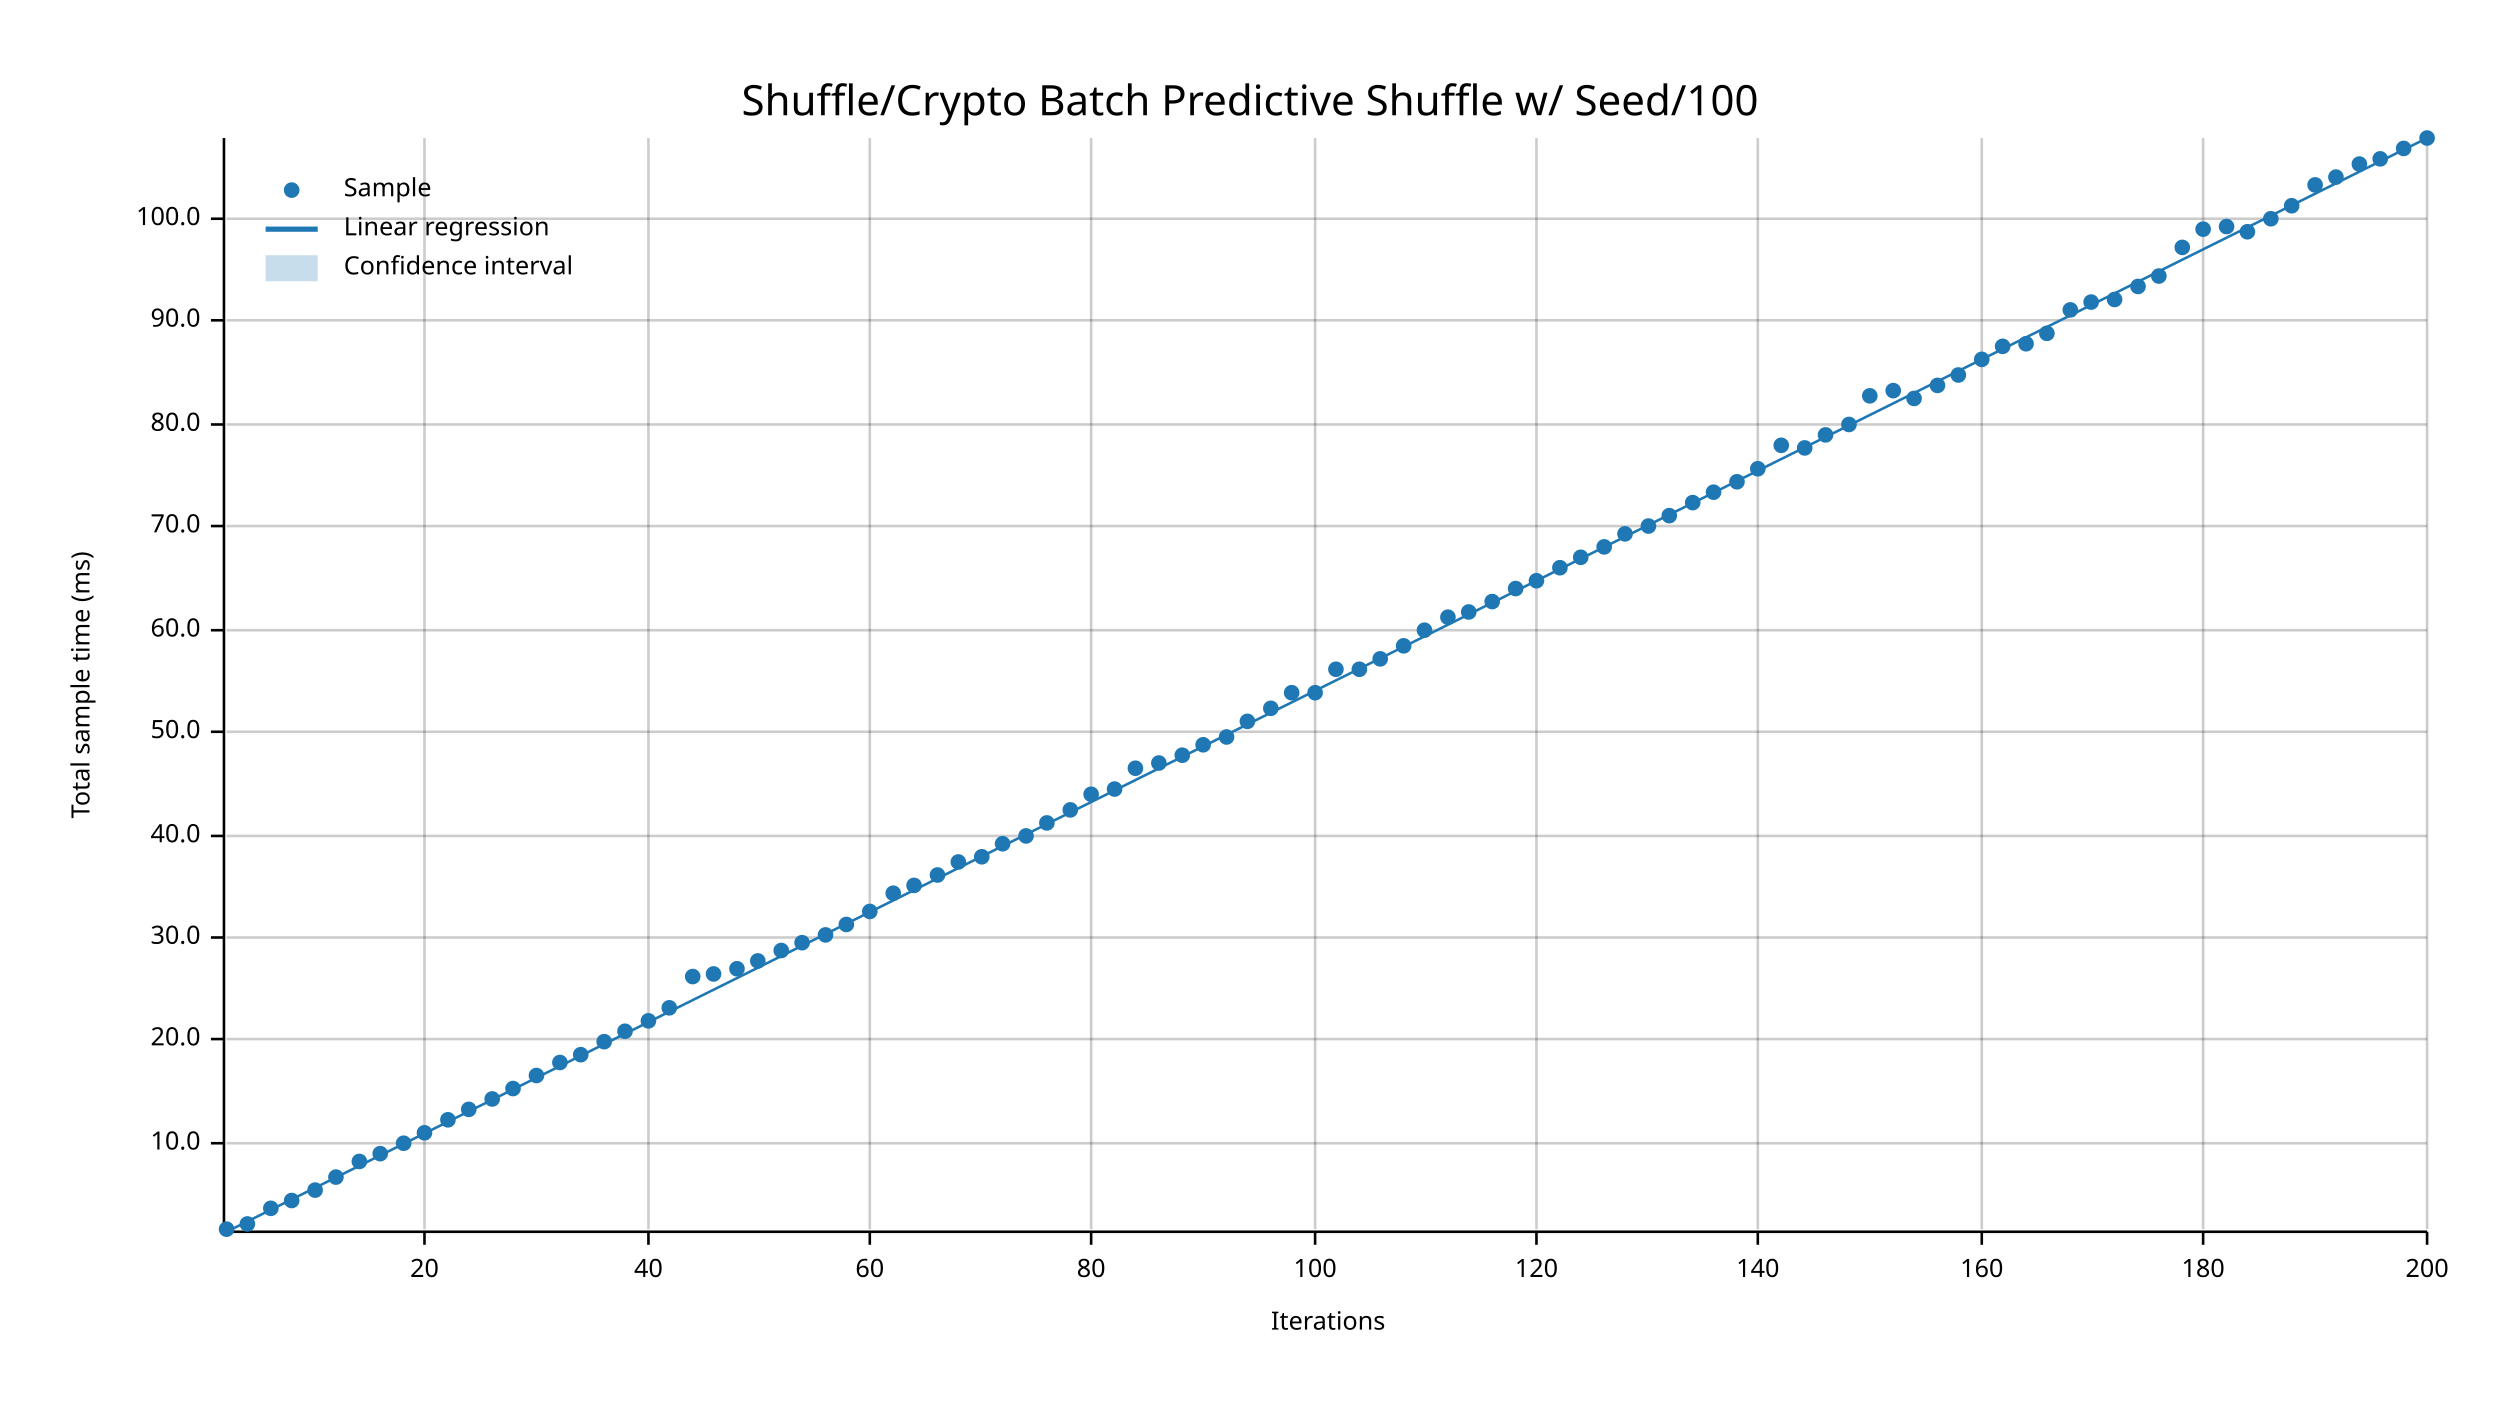
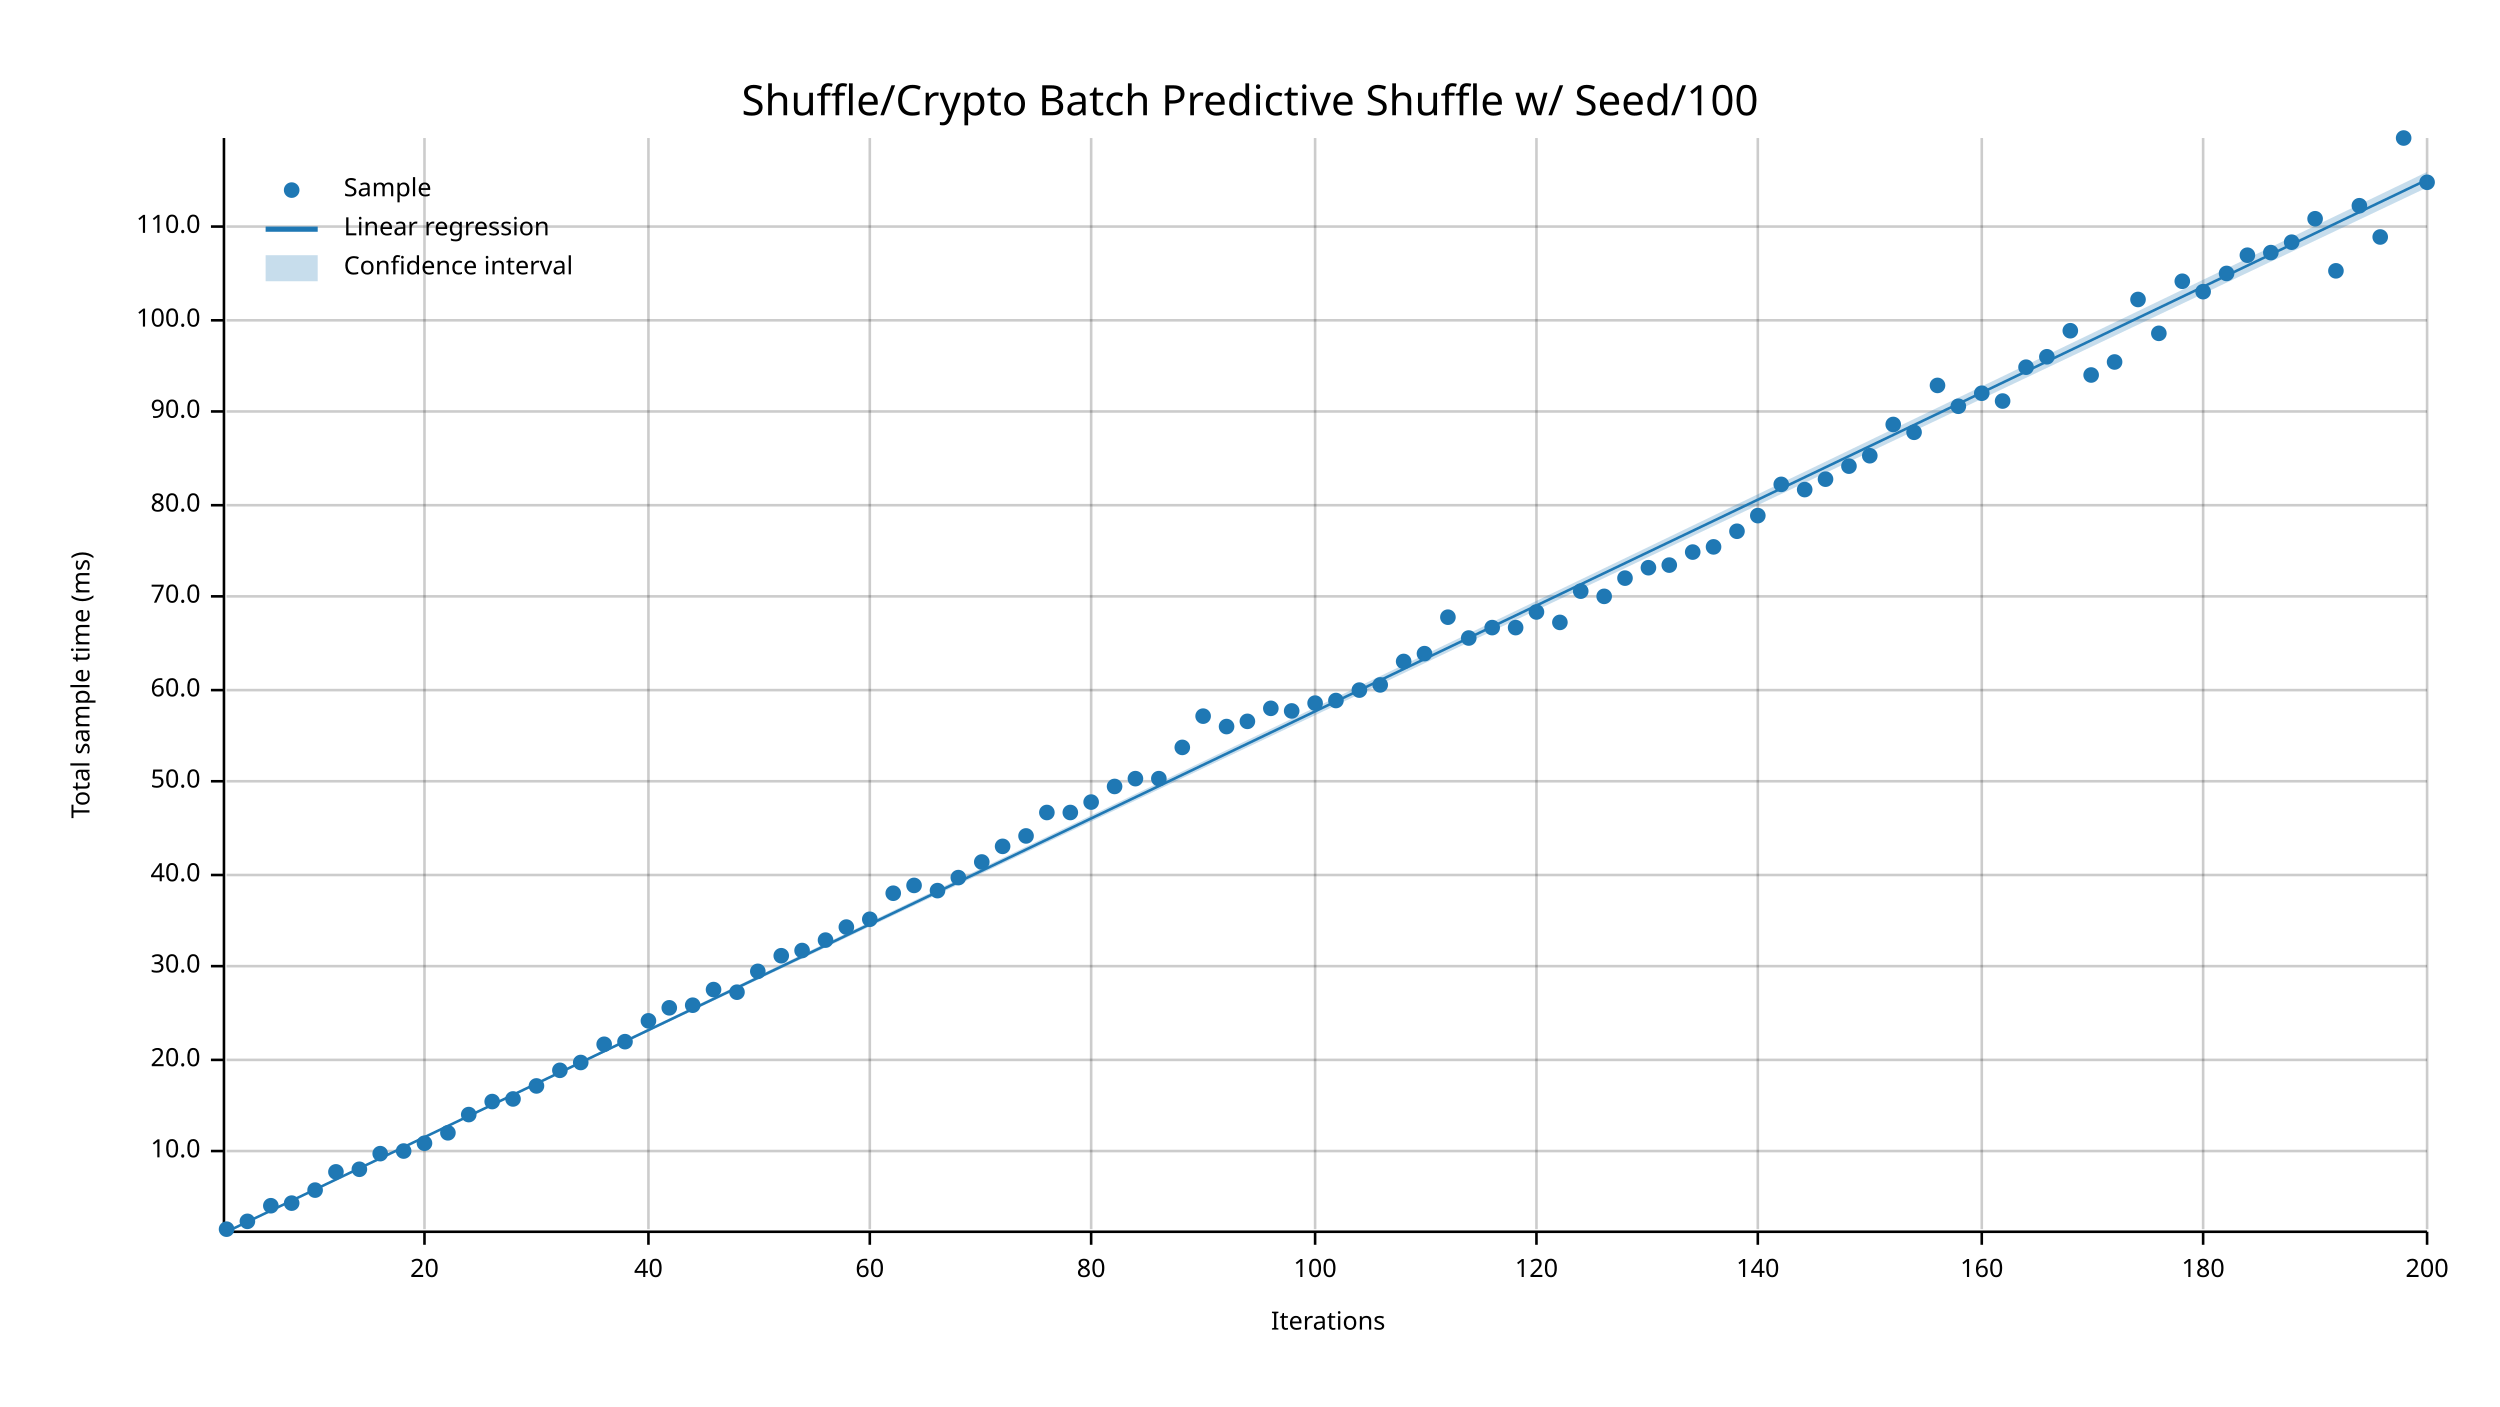
<svg xmlns="http://www.w3.org/2000/svg" width="960" height="540" viewBox="0 0 960 540">
  <text x="480" y="32" dy="0.76em" text-anchor="middle" font-family="sans-serif" font-size="16.129" opacity="1" fill="#000000">
Shuffle/Crypto Batch Predictive Shuffle w/ Seed/100
</text>
  <text x="27" y="263" dy="0.76em" text-anchor="middle" font-family="sans-serif" font-size="9.677" opacity="1" fill="#000000" transform="rotate(270, 27, 263)">
Total sample time (ms)
</text>
  <text x="510" y="513" dy="-0.5ex" text-anchor="middle" font-family="sans-serif" font-size="9.677" opacity="1" fill="#000000">
Iterations
</text>
  <line opacity="0.2" stroke="#000000" stroke-width="1" x1="163" y1="472" x2="163" y2="53" />
  <line opacity="0.2" stroke="#000000" stroke-width="1" x1="249" y1="472" x2="249" y2="53" />
  <line opacity="0.2" stroke="#000000" stroke-width="1" x1="334" y1="472" x2="334" y2="53" />
  <line opacity="0.2" stroke="#000000" stroke-width="1" x1="419" y1="472" x2="419" y2="53" />
  <line opacity="0.2" stroke="#000000" stroke-width="1" x1="505" y1="472" x2="505" y2="53" />
  <line opacity="0.2" stroke="#000000" stroke-width="1" x1="590" y1="472" x2="590" y2="53" />
  <line opacity="0.2" stroke="#000000" stroke-width="1" x1="675" y1="472" x2="675" y2="53" />
  <line opacity="0.2" stroke="#000000" stroke-width="1" x1="761" y1="472" x2="761" y2="53" />
  <line opacity="0.2" stroke="#000000" stroke-width="1" x1="846" y1="472" x2="846" y2="53" />
  <line opacity="0.2" stroke="#000000" stroke-width="1" x1="932" y1="472" x2="932" y2="53" />
-   <line opacity="0.2" stroke="#000000" stroke-width="1" x1="87" y1="439" x2="932" y2="439" />
-   <line opacity="0.2" stroke="#000000" stroke-width="1" x1="87" y1="399" x2="932" y2="399" />
-   <line opacity="0.2" stroke="#000000" stroke-width="1" x1="87" y1="360" x2="932" y2="360" />
-   <line opacity="0.2" stroke="#000000" stroke-width="1" x1="87" y1="321" x2="932" y2="321" />
-   <line opacity="0.2" stroke="#000000" stroke-width="1" x1="87" y1="281" x2="932" y2="281" />
-   <line opacity="0.2" stroke="#000000" stroke-width="1" x1="87" y1="242" x2="932" y2="242" />
-   <line opacity="0.2" stroke="#000000" stroke-width="1" x1="87" y1="202" x2="932" y2="202" />
-   <line opacity="0.2" stroke="#000000" stroke-width="1" x1="87" y1="163" x2="932" y2="163" />
+   <line opacity="0.2" stroke="#000000" stroke-width="1" x1="87" y1="442" x2="932" y2="442" />
+   <line opacity="0.2" stroke="#000000" stroke-width="1" x1="87" y1="407" x2="932" y2="407" />
+   <line opacity="0.2" stroke="#000000" stroke-width="1" x1="87" y1="371" x2="932" y2="371" />
+   <line opacity="0.2" stroke="#000000" stroke-width="1" x1="87" y1="336" x2="932" y2="336" />
+   <line opacity="0.2" stroke="#000000" stroke-width="1" x1="87" y1="300" x2="932" y2="300" />
+   <line opacity="0.2" stroke="#000000" stroke-width="1" x1="87" y1="265" x2="932" y2="265" />
+   <line opacity="0.2" stroke="#000000" stroke-width="1" x1="87" y1="229" x2="932" y2="229" />
+   <line opacity="0.2" stroke="#000000" stroke-width="1" x1="87" y1="194" x2="932" y2="194" />
+   <line opacity="0.2" stroke="#000000" stroke-width="1" x1="87" y1="158" x2="932" y2="158" />
  <line opacity="0.2" stroke="#000000" stroke-width="1" x1="87" y1="123" x2="932" y2="123" />
-   <line opacity="0.2" stroke="#000000" stroke-width="1" x1="87" y1="84" x2="932" y2="84" />
+   <line opacity="0.2" stroke="#000000" stroke-width="1" x1="87" y1="87" x2="932" y2="87" />
  <polyline fill="none" opacity="1" stroke="#000000" stroke-width="1" points="86,53 86,472 " />
-   <text x="77" y="439" dy="0.5ex" text-anchor="end" font-family="sans-serif" font-size="9.677" opacity="1" fill="#000000">
+   <text x="77" y="442" dy="0.5ex" text-anchor="end" font-family="sans-serif" font-size="9.677" opacity="1" fill="#000000">
10.0
</text>
-   <polyline fill="none" opacity="1" stroke="#000000" stroke-width="1" points="81,439 86,439 " />
-   <text x="77" y="399" dy="0.5ex" text-anchor="end" font-family="sans-serif" font-size="9.677" opacity="1" fill="#000000">
+   <polyline fill="none" opacity="1" stroke="#000000" stroke-width="1" points="81,442 86,442 " />
+   <text x="77" y="407" dy="0.5ex" text-anchor="end" font-family="sans-serif" font-size="9.677" opacity="1" fill="#000000">
20.0
</text>
-   <polyline fill="none" opacity="1" stroke="#000000" stroke-width="1" points="81,399 86,399 " />
-   <text x="77" y="360" dy="0.5ex" text-anchor="end" font-family="sans-serif" font-size="9.677" opacity="1" fill="#000000">
+   <polyline fill="none" opacity="1" stroke="#000000" stroke-width="1" points="81,407 86,407 " />
+   <text x="77" y="371" dy="0.5ex" text-anchor="end" font-family="sans-serif" font-size="9.677" opacity="1" fill="#000000">
30.0
</text>
-   <polyline fill="none" opacity="1" stroke="#000000" stroke-width="1" points="81,360 86,360 " />
-   <text x="77" y="321" dy="0.5ex" text-anchor="end" font-family="sans-serif" font-size="9.677" opacity="1" fill="#000000">
+   <polyline fill="none" opacity="1" stroke="#000000" stroke-width="1" points="81,371 86,371 " />
+   <text x="77" y="336" dy="0.5ex" text-anchor="end" font-family="sans-serif" font-size="9.677" opacity="1" fill="#000000">
40.0
</text>
-   <polyline fill="none" opacity="1" stroke="#000000" stroke-width="1" points="81,321 86,321 " />
-   <text x="77" y="281" dy="0.5ex" text-anchor="end" font-family="sans-serif" font-size="9.677" opacity="1" fill="#000000">
+   <polyline fill="none" opacity="1" stroke="#000000" stroke-width="1" points="81,336 86,336 " />
+   <text x="77" y="300" dy="0.5ex" text-anchor="end" font-family="sans-serif" font-size="9.677" opacity="1" fill="#000000">
50.0
</text>
-   <polyline fill="none" opacity="1" stroke="#000000" stroke-width="1" points="81,281 86,281 " />
-   <text x="77" y="242" dy="0.5ex" text-anchor="end" font-family="sans-serif" font-size="9.677" opacity="1" fill="#000000">
+   <polyline fill="none" opacity="1" stroke="#000000" stroke-width="1" points="81,300 86,300 " />
+   <text x="77" y="265" dy="0.5ex" text-anchor="end" font-family="sans-serif" font-size="9.677" opacity="1" fill="#000000">
60.0
</text>
-   <polyline fill="none" opacity="1" stroke="#000000" stroke-width="1" points="81,242 86,242 " />
-   <text x="77" y="202" dy="0.5ex" text-anchor="end" font-family="sans-serif" font-size="9.677" opacity="1" fill="#000000">
+   <polyline fill="none" opacity="1" stroke="#000000" stroke-width="1" points="81,265 86,265 " />
+   <text x="77" y="229" dy="0.5ex" text-anchor="end" font-family="sans-serif" font-size="9.677" opacity="1" fill="#000000">
70.0
</text>
-   <polyline fill="none" opacity="1" stroke="#000000" stroke-width="1" points="81,202 86,202 " />
-   <text x="77" y="163" dy="0.5ex" text-anchor="end" font-family="sans-serif" font-size="9.677" opacity="1" fill="#000000">
+   <polyline fill="none" opacity="1" stroke="#000000" stroke-width="1" points="81,229 86,229 " />
+   <text x="77" y="194" dy="0.5ex" text-anchor="end" font-family="sans-serif" font-size="9.677" opacity="1" fill="#000000">
80.0
</text>
-   <polyline fill="none" opacity="1" stroke="#000000" stroke-width="1" points="81,163 86,163 " />
+   <polyline fill="none" opacity="1" stroke="#000000" stroke-width="1" points="81,194 86,194 " />
+   <text x="77" y="158" dy="0.5ex" text-anchor="end" font-family="sans-serif" font-size="9.677" opacity="1" fill="#000000">
+ 90.0
+ </text>
+   <polyline fill="none" opacity="1" stroke="#000000" stroke-width="1" points="81,158 86,158 " />
  <text x="77" y="123" dy="0.5ex" text-anchor="end" font-family="sans-serif" font-size="9.677" opacity="1" fill="#000000">
- 90.0
+ 100.0
</text>
  <polyline fill="none" opacity="1" stroke="#000000" stroke-width="1" points="81,123 86,123 " />
-   <text x="77" y="84" dy="0.5ex" text-anchor="end" font-family="sans-serif" font-size="9.677" opacity="1" fill="#000000">
- 100.0
- </text>
-   <polyline fill="none" opacity="1" stroke="#000000" stroke-width="1" points="81,84 86,84 " />
+   <text x="77" y="87" dy="0.5ex" text-anchor="end" font-family="sans-serif" font-size="9.677" opacity="1" fill="#000000">
+ 110.0
+ </text>
+   <polyline fill="none" opacity="1" stroke="#000000" stroke-width="1" points="81,87 86,87 " />
  <polyline fill="none" opacity="1" stroke="#000000" stroke-width="1" points="87,473 932,473 " />
  <text x="163" y="483" dy="0.76em" text-anchor="middle" font-family="sans-serif" font-size="9.677" opacity="1" fill="#000000">
20
</text>
  <polyline fill="none" opacity="1" stroke="#000000" stroke-width="1" points="163,473 163,478 " />
  <text x="249" y="483" dy="0.76em" text-anchor="middle" font-family="sans-serif" font-size="9.677" opacity="1" fill="#000000">
40
</text>
  <polyline fill="none" opacity="1" stroke="#000000" stroke-width="1" points="249,473 249,478 " />
  <text x="334" y="483" dy="0.76em" text-anchor="middle" font-family="sans-serif" font-size="9.677" opacity="1" fill="#000000">
60
</text>
  <polyline fill="none" opacity="1" stroke="#000000" stroke-width="1" points="334,473 334,478 " />
  <text x="419" y="483" dy="0.76em" text-anchor="middle" font-family="sans-serif" font-size="9.677" opacity="1" fill="#000000">
80
</text>
  <polyline fill="none" opacity="1" stroke="#000000" stroke-width="1" points="419,473 419,478 " />
  <text x="505" y="483" dy="0.76em" text-anchor="middle" font-family="sans-serif" font-size="9.677" opacity="1" fill="#000000">
100
</text>
  <polyline fill="none" opacity="1" stroke="#000000" stroke-width="1" points="505,473 505,478 " />
  <text x="590" y="483" dy="0.76em" text-anchor="middle" font-family="sans-serif" font-size="9.677" opacity="1" fill="#000000">
120
</text>
  <polyline fill="none" opacity="1" stroke="#000000" stroke-width="1" points="590,473 590,478 " />
  <text x="675" y="483" dy="0.76em" text-anchor="middle" font-family="sans-serif" font-size="9.677" opacity="1" fill="#000000">
140
</text>
  <polyline fill="none" opacity="1" stroke="#000000" stroke-width="1" points="675,473 675,478 " />
  <text x="761" y="483" dy="0.76em" text-anchor="middle" font-family="sans-serif" font-size="9.677" opacity="1" fill="#000000">
160
</text>
  <polyline fill="none" opacity="1" stroke="#000000" stroke-width="1" points="761,473 761,478 " />
  <text x="846" y="483" dy="0.76em" text-anchor="middle" font-family="sans-serif" font-size="9.677" opacity="1" fill="#000000">
180
</text>
  <polyline fill="none" opacity="1" stroke="#000000" stroke-width="1" points="846,473 846,478 " />
  <text x="932" y="483" dy="0.76em" text-anchor="middle" font-family="sans-serif" font-size="9.677" opacity="1" fill="#000000">
200
</text>
  <polyline fill="none" opacity="1" stroke="#000000" stroke-width="1" points="932,473 932,478 " />
  <circle cx="87" cy="472" r="3" opacity="1" fill="#1F78B4" stroke="none" stroke-width="1" />
-   <circle cx="95" cy="470" r="3" opacity="1" fill="#1F78B4" stroke="none" stroke-width="1" />
-   <circle cx="104" cy="464" r="3" opacity="1" fill="#1F78B4" stroke="none" stroke-width="1" />
-   <circle cx="112" cy="461" r="3" opacity="1" fill="#1F78B4" stroke="none" stroke-width="1" />
+   <circle cx="95" cy="469" r="3" opacity="1" fill="#1F78B4" stroke="none" stroke-width="1" />
+   <circle cx="104" cy="463" r="3" opacity="1" fill="#1F78B4" stroke="none" stroke-width="1" />
+   <circle cx="112" cy="462" r="3" opacity="1" fill="#1F78B4" stroke="none" stroke-width="1" />
  <circle cx="121" cy="457" r="3" opacity="1" fill="#1F78B4" stroke="none" stroke-width="1" />
-   <circle cx="129" cy="452" r="3" opacity="1" fill="#1F78B4" stroke="none" stroke-width="1" />
-   <circle cx="138" cy="446" r="3" opacity="1" fill="#1F78B4" stroke="none" stroke-width="1" />
+   <circle cx="129" cy="450" r="3" opacity="1" fill="#1F78B4" stroke="none" stroke-width="1" />
+   <circle cx="138" cy="449" r="3" opacity="1" fill="#1F78B4" stroke="none" stroke-width="1" />
  <circle cx="146" cy="443" r="3" opacity="1" fill="#1F78B4" stroke="none" stroke-width="1" />
-   <circle cx="155" cy="439" r="3" opacity="1" fill="#1F78B4" stroke="none" stroke-width="1" />
-   <circle cx="163" cy="435" r="3" opacity="1" fill="#1F78B4" stroke="none" stroke-width="1" />
-   <circle cx="172" cy="430" r="3" opacity="1" fill="#1F78B4" stroke="none" stroke-width="1" />
-   <circle cx="180" cy="426" r="3" opacity="1" fill="#1F78B4" stroke="none" stroke-width="1" />
-   <circle cx="189" cy="422" r="3" opacity="1" fill="#1F78B4" stroke="none" stroke-width="1" />
-   <circle cx="197" cy="418" r="3" opacity="1" fill="#1F78B4" stroke="none" stroke-width="1" />
-   <circle cx="206" cy="413" r="3" opacity="1" fill="#1F78B4" stroke="none" stroke-width="1" />
-   <circle cx="215" cy="408" r="3" opacity="1" fill="#1F78B4" stroke="none" stroke-width="1" />
-   <circle cx="223" cy="405" r="3" opacity="1" fill="#1F78B4" stroke="none" stroke-width="1" />
-   <circle cx="232" cy="400" r="3" opacity="1" fill="#1F78B4" stroke="none" stroke-width="1" />
-   <circle cx="240" cy="396" r="3" opacity="1" fill="#1F78B4" stroke="none" stroke-width="1" />
+   <circle cx="155" cy="442" r="3" opacity="1" fill="#1F78B4" stroke="none" stroke-width="1" />
+   <circle cx="163" cy="439" r="3" opacity="1" fill="#1F78B4" stroke="none" stroke-width="1" />
+   <circle cx="172" cy="435" r="3" opacity="1" fill="#1F78B4" stroke="none" stroke-width="1" />
+   <circle cx="180" cy="428" r="3" opacity="1" fill="#1F78B4" stroke="none" stroke-width="1" />
+   <circle cx="189" cy="423" r="3" opacity="1" fill="#1F78B4" stroke="none" stroke-width="1" />
+   <circle cx="197" cy="422" r="3" opacity="1" fill="#1F78B4" stroke="none" stroke-width="1" />
+   <circle cx="206" cy="417" r="3" opacity="1" fill="#1F78B4" stroke="none" stroke-width="1" />
+   <circle cx="215" cy="411" r="3" opacity="1" fill="#1F78B4" stroke="none" stroke-width="1" />
+   <circle cx="223" cy="408" r="3" opacity="1" fill="#1F78B4" stroke="none" stroke-width="1" />
+   <circle cx="232" cy="401" r="3" opacity="1" fill="#1F78B4" stroke="none" stroke-width="1" />
+   <circle cx="240" cy="400" r="3" opacity="1" fill="#1F78B4" stroke="none" stroke-width="1" />
  <circle cx="249" cy="392" r="3" opacity="1" fill="#1F78B4" stroke="none" stroke-width="1" />
  <circle cx="257" cy="387" r="3" opacity="1" fill="#1F78B4" stroke="none" stroke-width="1" />
-   <circle cx="266" cy="375" r="3" opacity="1" fill="#1F78B4" stroke="none" stroke-width="1" />
-   <circle cx="274" cy="374" r="3" opacity="1" fill="#1F78B4" stroke="none" stroke-width="1" />
-   <circle cx="283" cy="372" r="3" opacity="1" fill="#1F78B4" stroke="none" stroke-width="1" />
-   <circle cx="291" cy="369" r="3" opacity="1" fill="#1F78B4" stroke="none" stroke-width="1" />
-   <circle cx="300" cy="365" r="3" opacity="1" fill="#1F78B4" stroke="none" stroke-width="1" />
-   <circle cx="308" cy="362" r="3" opacity="1" fill="#1F78B4" stroke="none" stroke-width="1" />
-   <circle cx="317" cy="359" r="3" opacity="1" fill="#1F78B4" stroke="none" stroke-width="1" />
-   <circle cx="325" cy="355" r="3" opacity="1" fill="#1F78B4" stroke="none" stroke-width="1" />
-   <circle cx="334" cy="350" r="3" opacity="1" fill="#1F78B4" stroke="none" stroke-width="1" />
+   <circle cx="266" cy="386" r="3" opacity="1" fill="#1F78B4" stroke="none" stroke-width="1" />
+   <circle cx="274" cy="380" r="3" opacity="1" fill="#1F78B4" stroke="none" stroke-width="1" />
+   <circle cx="283" cy="381" r="3" opacity="1" fill="#1F78B4" stroke="none" stroke-width="1" />
+   <circle cx="291" cy="373" r="3" opacity="1" fill="#1F78B4" stroke="none" stroke-width="1" />
+   <circle cx="300" cy="367" r="3" opacity="1" fill="#1F78B4" stroke="none" stroke-width="1" />
+   <circle cx="308" cy="365" r="3" opacity="1" fill="#1F78B4" stroke="none" stroke-width="1" />
+   <circle cx="317" cy="361" r="3" opacity="1" fill="#1F78B4" stroke="none" stroke-width="1" />
+   <circle cx="325" cy="356" r="3" opacity="1" fill="#1F78B4" stroke="none" stroke-width="1" />
+   <circle cx="334" cy="353" r="3" opacity="1" fill="#1F78B4" stroke="none" stroke-width="1" />
  <circle cx="343" cy="343" r="3" opacity="1" fill="#1F78B4" stroke="none" stroke-width="1" />
  <circle cx="351" cy="340" r="3" opacity="1" fill="#1F78B4" stroke="none" stroke-width="1" />
-   <circle cx="360" cy="336" r="3" opacity="1" fill="#1F78B4" stroke="none" stroke-width="1" />
-   <circle cx="368" cy="331" r="3" opacity="1" fill="#1F78B4" stroke="none" stroke-width="1" />
-   <circle cx="377" cy="329" r="3" opacity="1" fill="#1F78B4" stroke="none" stroke-width="1" />
-   <circle cx="385" cy="324" r="3" opacity="1" fill="#1F78B4" stroke="none" stroke-width="1" />
+   <circle cx="360" cy="342" r="3" opacity="1" fill="#1F78B4" stroke="none" stroke-width="1" />
+   <circle cx="368" cy="337" r="3" opacity="1" fill="#1F78B4" stroke="none" stroke-width="1" />
+   <circle cx="377" cy="331" r="3" opacity="1" fill="#1F78B4" stroke="none" stroke-width="1" />
+   <circle cx="385" cy="325" r="3" opacity="1" fill="#1F78B4" stroke="none" stroke-width="1" />
  <circle cx="394" cy="321" r="3" opacity="1" fill="#1F78B4" stroke="none" stroke-width="1" />
-   <circle cx="402" cy="316" r="3" opacity="1" fill="#1F78B4" stroke="none" stroke-width="1" />
-   <circle cx="411" cy="311" r="3" opacity="1" fill="#1F78B4" stroke="none" stroke-width="1" />
-   <circle cx="419" cy="305" r="3" opacity="1" fill="#1F78B4" stroke="none" stroke-width="1" />
-   <circle cx="428" cy="303" r="3" opacity="1" fill="#1F78B4" stroke="none" stroke-width="1" />
-   <circle cx="436" cy="295" r="3" opacity="1" fill="#1F78B4" stroke="none" stroke-width="1" />
-   <circle cx="445" cy="293" r="3" opacity="1" fill="#1F78B4" stroke="none" stroke-width="1" />
-   <circle cx="454" cy="290" r="3" opacity="1" fill="#1F78B4" stroke="none" stroke-width="1" />
-   <circle cx="462" cy="286" r="3" opacity="1" fill="#1F78B4" stroke="none" stroke-width="1" />
-   <circle cx="471" cy="283" r="3" opacity="1" fill="#1F78B4" stroke="none" stroke-width="1" />
+   <circle cx="402" cy="312" r="3" opacity="1" fill="#1F78B4" stroke="none" stroke-width="1" />
+   <circle cx="411" cy="312" r="3" opacity="1" fill="#1F78B4" stroke="none" stroke-width="1" />
+   <circle cx="419" cy="308" r="3" opacity="1" fill="#1F78B4" stroke="none" stroke-width="1" />
+   <circle cx="428" cy="302" r="3" opacity="1" fill="#1F78B4" stroke="none" stroke-width="1" />
+   <circle cx="436" cy="299" r="3" opacity="1" fill="#1F78B4" stroke="none" stroke-width="1" />
+   <circle cx="445" cy="299" r="3" opacity="1" fill="#1F78B4" stroke="none" stroke-width="1" />
+   <circle cx="454" cy="287" r="3" opacity="1" fill="#1F78B4" stroke="none" stroke-width="1" />
+   <circle cx="462" cy="275" r="3" opacity="1" fill="#1F78B4" stroke="none" stroke-width="1" />
+   <circle cx="471" cy="279" r="3" opacity="1" fill="#1F78B4" stroke="none" stroke-width="1" />
  <circle cx="479" cy="277" r="3" opacity="1" fill="#1F78B4" stroke="none" stroke-width="1" />
  <circle cx="488" cy="272" r="3" opacity="1" fill="#1F78B4" stroke="none" stroke-width="1" />
-   <circle cx="496" cy="266" r="3" opacity="1" fill="#1F78B4" stroke="none" stroke-width="1" />
-   <circle cx="505" cy="266" r="3" opacity="1" fill="#1F78B4" stroke="none" stroke-width="1" />
-   <circle cx="513" cy="257" r="3" opacity="1" fill="#1F78B4" stroke="none" stroke-width="1" />
-   <circle cx="522" cy="257" r="3" opacity="1" fill="#1F78B4" stroke="none" stroke-width="1" />
-   <circle cx="530" cy="253" r="3" opacity="1" fill="#1F78B4" stroke="none" stroke-width="1" />
-   <circle cx="539" cy="248" r="3" opacity="1" fill="#1F78B4" stroke="none" stroke-width="1" />
-   <circle cx="547" cy="242" r="3" opacity="1" fill="#1F78B4" stroke="none" stroke-width="1" />
+   <circle cx="496" cy="273" r="3" opacity="1" fill="#1F78B4" stroke="none" stroke-width="1" />
+   <circle cx="505" cy="270" r="3" opacity="1" fill="#1F78B4" stroke="none" stroke-width="1" />
+   <circle cx="513" cy="269" r="3" opacity="1" fill="#1F78B4" stroke="none" stroke-width="1" />
+   <circle cx="522" cy="265" r="3" opacity="1" fill="#1F78B4" stroke="none" stroke-width="1" />
+   <circle cx="530" cy="263" r="3" opacity="1" fill="#1F78B4" stroke="none" stroke-width="1" />
+   <circle cx="539" cy="254" r="3" opacity="1" fill="#1F78B4" stroke="none" stroke-width="1" />
+   <circle cx="547" cy="251" r="3" opacity="1" fill="#1F78B4" stroke="none" stroke-width="1" />
  <circle cx="556" cy="237" r="3" opacity="1" fill="#1F78B4" stroke="none" stroke-width="1" />
-   <circle cx="564" cy="235" r="3" opacity="1" fill="#1F78B4" stroke="none" stroke-width="1" />
-   <circle cx="573" cy="231" r="3" opacity="1" fill="#1F78B4" stroke="none" stroke-width="1" />
-   <circle cx="582" cy="226" r="3" opacity="1" fill="#1F78B4" stroke="none" stroke-width="1" />
-   <circle cx="590" cy="223" r="3" opacity="1" fill="#1F78B4" stroke="none" stroke-width="1" />
-   <circle cx="599" cy="218" r="3" opacity="1" fill="#1F78B4" stroke="none" stroke-width="1" />
-   <circle cx="607" cy="214" r="3" opacity="1" fill="#1F78B4" stroke="none" stroke-width="1" />
-   <circle cx="616" cy="210" r="3" opacity="1" fill="#1F78B4" stroke="none" stroke-width="1" />
-   <circle cx="624" cy="205" r="3" opacity="1" fill="#1F78B4" stroke="none" stroke-width="1" />
-   <circle cx="633" cy="202" r="3" opacity="1" fill="#1F78B4" stroke="none" stroke-width="1" />
-   <circle cx="641" cy="198" r="3" opacity="1" fill="#1F78B4" stroke="none" stroke-width="1" />
-   <circle cx="650" cy="193" r="3" opacity="1" fill="#1F78B4" stroke="none" stroke-width="1" />
-   <circle cx="658" cy="189" r="3" opacity="1" fill="#1F78B4" stroke="none" stroke-width="1" />
-   <circle cx="667" cy="185" r="3" opacity="1" fill="#1F78B4" stroke="none" stroke-width="1" />
-   <circle cx="675" cy="180" r="3" opacity="1" fill="#1F78B4" stroke="none" stroke-width="1" />
-   <circle cx="684" cy="171" r="3" opacity="1" fill="#1F78B4" stroke="none" stroke-width="1" />
-   <circle cx="693" cy="172" r="3" opacity="1" fill="#1F78B4" stroke="none" stroke-width="1" />
-   <circle cx="701" cy="167" r="3" opacity="1" fill="#1F78B4" stroke="none" stroke-width="1" />
-   <circle cx="710" cy="163" r="3" opacity="1" fill="#1F78B4" stroke="none" stroke-width="1" />
-   <circle cx="718" cy="152" r="3" opacity="1" fill="#1F78B4" stroke="none" stroke-width="1" />
-   <circle cx="727" cy="150" r="3" opacity="1" fill="#1F78B4" stroke="none" stroke-width="1" />
-   <circle cx="735" cy="153" r="3" opacity="1" fill="#1F78B4" stroke="none" stroke-width="1" />
+   <circle cx="564" cy="245" r="3" opacity="1" fill="#1F78B4" stroke="none" stroke-width="1" />
+   <circle cx="573" cy="241" r="3" opacity="1" fill="#1F78B4" stroke="none" stroke-width="1" />
+   <circle cx="582" cy="241" r="3" opacity="1" fill="#1F78B4" stroke="none" stroke-width="1" />
+   <circle cx="590" cy="235" r="3" opacity="1" fill="#1F78B4" stroke="none" stroke-width="1" />
+   <circle cx="599" cy="239" r="3" opacity="1" fill="#1F78B4" stroke="none" stroke-width="1" />
+   <circle cx="607" cy="227" r="3" opacity="1" fill="#1F78B4" stroke="none" stroke-width="1" />
+   <circle cx="616" cy="229" r="3" opacity="1" fill="#1F78B4" stroke="none" stroke-width="1" />
+   <circle cx="624" cy="222" r="3" opacity="1" fill="#1F78B4" stroke="none" stroke-width="1" />
+   <circle cx="633" cy="218" r="3" opacity="1" fill="#1F78B4" stroke="none" stroke-width="1" />
+   <circle cx="641" cy="217" r="3" opacity="1" fill="#1F78B4" stroke="none" stroke-width="1" />
+   <circle cx="650" cy="212" r="3" opacity="1" fill="#1F78B4" stroke="none" stroke-width="1" />
+   <circle cx="658" cy="210" r="3" opacity="1" fill="#1F78B4" stroke="none" stroke-width="1" />
+   <circle cx="667" cy="204" r="3" opacity="1" fill="#1F78B4" stroke="none" stroke-width="1" />
+   <circle cx="675" cy="198" r="3" opacity="1" fill="#1F78B4" stroke="none" stroke-width="1" />
+   <circle cx="684" cy="186" r="3" opacity="1" fill="#1F78B4" stroke="none" stroke-width="1" />
+   <circle cx="693" cy="188" r="3" opacity="1" fill="#1F78B4" stroke="none" stroke-width="1" />
+   <circle cx="701" cy="184" r="3" opacity="1" fill="#1F78B4" stroke="none" stroke-width="1" />
+   <circle cx="710" cy="179" r="3" opacity="1" fill="#1F78B4" stroke="none" stroke-width="1" />
+   <circle cx="718" cy="175" r="3" opacity="1" fill="#1F78B4" stroke="none" stroke-width="1" />
+   <circle cx="727" cy="163" r="3" opacity="1" fill="#1F78B4" stroke="none" stroke-width="1" />
+   <circle cx="735" cy="166" r="3" opacity="1" fill="#1F78B4" stroke="none" stroke-width="1" />
  <circle cx="744" cy="148" r="3" opacity="1" fill="#1F78B4" stroke="none" stroke-width="1" />
-   <circle cx="752" cy="144" r="3" opacity="1" fill="#1F78B4" stroke="none" stroke-width="1" />
-   <circle cx="761" cy="138" r="3" opacity="1" fill="#1F78B4" stroke="none" stroke-width="1" />
-   <circle cx="769" cy="133" r="3" opacity="1" fill="#1F78B4" stroke="none" stroke-width="1" />
-   <circle cx="778" cy="132" r="3" opacity="1" fill="#1F78B4" stroke="none" stroke-width="1" />
-   <circle cx="786" cy="128" r="3" opacity="1" fill="#1F78B4" stroke="none" stroke-width="1" />
-   <circle cx="795" cy="119" r="3" opacity="1" fill="#1F78B4" stroke="none" stroke-width="1" />
-   <circle cx="803" cy="116" r="3" opacity="1" fill="#1F78B4" stroke="none" stroke-width="1" />
-   <circle cx="812" cy="115" r="3" opacity="1" fill="#1F78B4" stroke="none" stroke-width="1" />
-   <circle cx="821" cy="110" r="3" opacity="1" fill="#1F78B4" stroke="none" stroke-width="1" />
-   <circle cx="829" cy="106" r="3" opacity="1" fill="#1F78B4" stroke="none" stroke-width="1" />
-   <circle cx="838" cy="95" r="3" opacity="1" fill="#1F78B4" stroke="none" stroke-width="1" />
-   <circle cx="846" cy="88" r="3" opacity="1" fill="#1F78B4" stroke="none" stroke-width="1" />
-   <circle cx="855" cy="87" r="3" opacity="1" fill="#1F78B4" stroke="none" stroke-width="1" />
-   <circle cx="863" cy="89" r="3" opacity="1" fill="#1F78B4" stroke="none" stroke-width="1" />
-   <circle cx="872" cy="84" r="3" opacity="1" fill="#1F78B4" stroke="none" stroke-width="1" />
-   <circle cx="880" cy="79" r="3" opacity="1" fill="#1F78B4" stroke="none" stroke-width="1" />
-   <circle cx="889" cy="71" r="3" opacity="1" fill="#1F78B4" stroke="none" stroke-width="1" />
-   <circle cx="897" cy="68" r="3" opacity="1" fill="#1F78B4" stroke="none" stroke-width="1" />
-   <circle cx="906" cy="63" r="3" opacity="1" fill="#1F78B4" stroke="none" stroke-width="1" />
-   <circle cx="914" cy="61" r="3" opacity="1" fill="#1F78B4" stroke="none" stroke-width="1" />
-   <circle cx="923" cy="57" r="3" opacity="1" fill="#1F78B4" stroke="none" stroke-width="1" />
-   <circle cx="932" cy="53" r="3" opacity="1" fill="#1F78B4" stroke="none" stroke-width="1" />
-   <polyline fill="none" opacity="1" stroke="#1F78B4" stroke-width="1" points="87,473 932,53 " />
-   <polygon opacity="0.25" fill="#1F78B4" points="87,473 932,53 932,53 " />
+   <circle cx="752" cy="156" r="3" opacity="1" fill="#1F78B4" stroke="none" stroke-width="1" />
+   <circle cx="761" cy="151" r="3" opacity="1" fill="#1F78B4" stroke="none" stroke-width="1" />
+   <circle cx="769" cy="154" r="3" opacity="1" fill="#1F78B4" stroke="none" stroke-width="1" />
+   <circle cx="778" cy="141" r="3" opacity="1" fill="#1F78B4" stroke="none" stroke-width="1" />
+   <circle cx="786" cy="137" r="3" opacity="1" fill="#1F78B4" stroke="none" stroke-width="1" />
+   <circle cx="795" cy="127" r="3" opacity="1" fill="#1F78B4" stroke="none" stroke-width="1" />
+   <circle cx="803" cy="144" r="3" opacity="1" fill="#1F78B4" stroke="none" stroke-width="1" />
+   <circle cx="812" cy="139" r="3" opacity="1" fill="#1F78B4" stroke="none" stroke-width="1" />
+   <circle cx="821" cy="115" r="3" opacity="1" fill="#1F78B4" stroke="none" stroke-width="1" />
+   <circle cx="829" cy="128" r="3" opacity="1" fill="#1F78B4" stroke="none" stroke-width="1" />
+   <circle cx="838" cy="108" r="3" opacity="1" fill="#1F78B4" stroke="none" stroke-width="1" />
+   <circle cx="846" cy="112" r="3" opacity="1" fill="#1F78B4" stroke="none" stroke-width="1" />
+   <circle cx="855" cy="105" r="3" opacity="1" fill="#1F78B4" stroke="none" stroke-width="1" />
+   <circle cx="863" cy="98" r="3" opacity="1" fill="#1F78B4" stroke="none" stroke-width="1" />
+   <circle cx="872" cy="97" r="3" opacity="1" fill="#1F78B4" stroke="none" stroke-width="1" />
+   <circle cx="880" cy="93" r="3" opacity="1" fill="#1F78B4" stroke="none" stroke-width="1" />
+   <circle cx="889" cy="84" r="3" opacity="1" fill="#1F78B4" stroke="none" stroke-width="1" />
+   <circle cx="897" cy="104" r="3" opacity="1" fill="#1F78B4" stroke="none" stroke-width="1" />
+   <circle cx="906" cy="79" r="3" opacity="1" fill="#1F78B4" stroke="none" stroke-width="1" />
+   <circle cx="914" cy="91" r="3" opacity="1" fill="#1F78B4" stroke="none" stroke-width="1" />
+   <circle cx="923" cy="53" r="3" opacity="1" fill="#1F78B4" stroke="none" stroke-width="1" />
+   <circle cx="932" cy="70" r="3" opacity="1" fill="#1F78B4" stroke="none" stroke-width="1" />
+   <polyline fill="none" opacity="1" stroke="#1F78B4" stroke-width="1" points="87,473 932,69 " />
+   <polygon opacity="0.25" fill="#1F78B4" points="87,473 932,72 932,66 " />
  <text x="132" y="68" dy="0.76em" text-anchor="start" font-family="sans-serif" font-size="9.677" opacity="1" fill="#000000">
Sample
</text>
  <text x="132" y="83" dy="0.76em" text-anchor="start" font-family="sans-serif" font-size="9.677" opacity="1" fill="#000000">
Linear regression
</text>
  <text x="132" y="98" dy="0.76em" text-anchor="start" font-family="sans-serif" font-size="9.677" opacity="1" fill="#000000">
Confidence interval
</text>
  <circle cx="112" cy="73" r="3" opacity="1" fill="#1F78B4" stroke="none" stroke-width="1" />
  <polyline fill="none" opacity="1" stroke="#1F78B4" stroke-width="2" points="102,88 122,88 " />
  <rect x="102" y="98" width="20" height="10" opacity="0.25" fill="#1F78B4" stroke="none" />
</svg>
